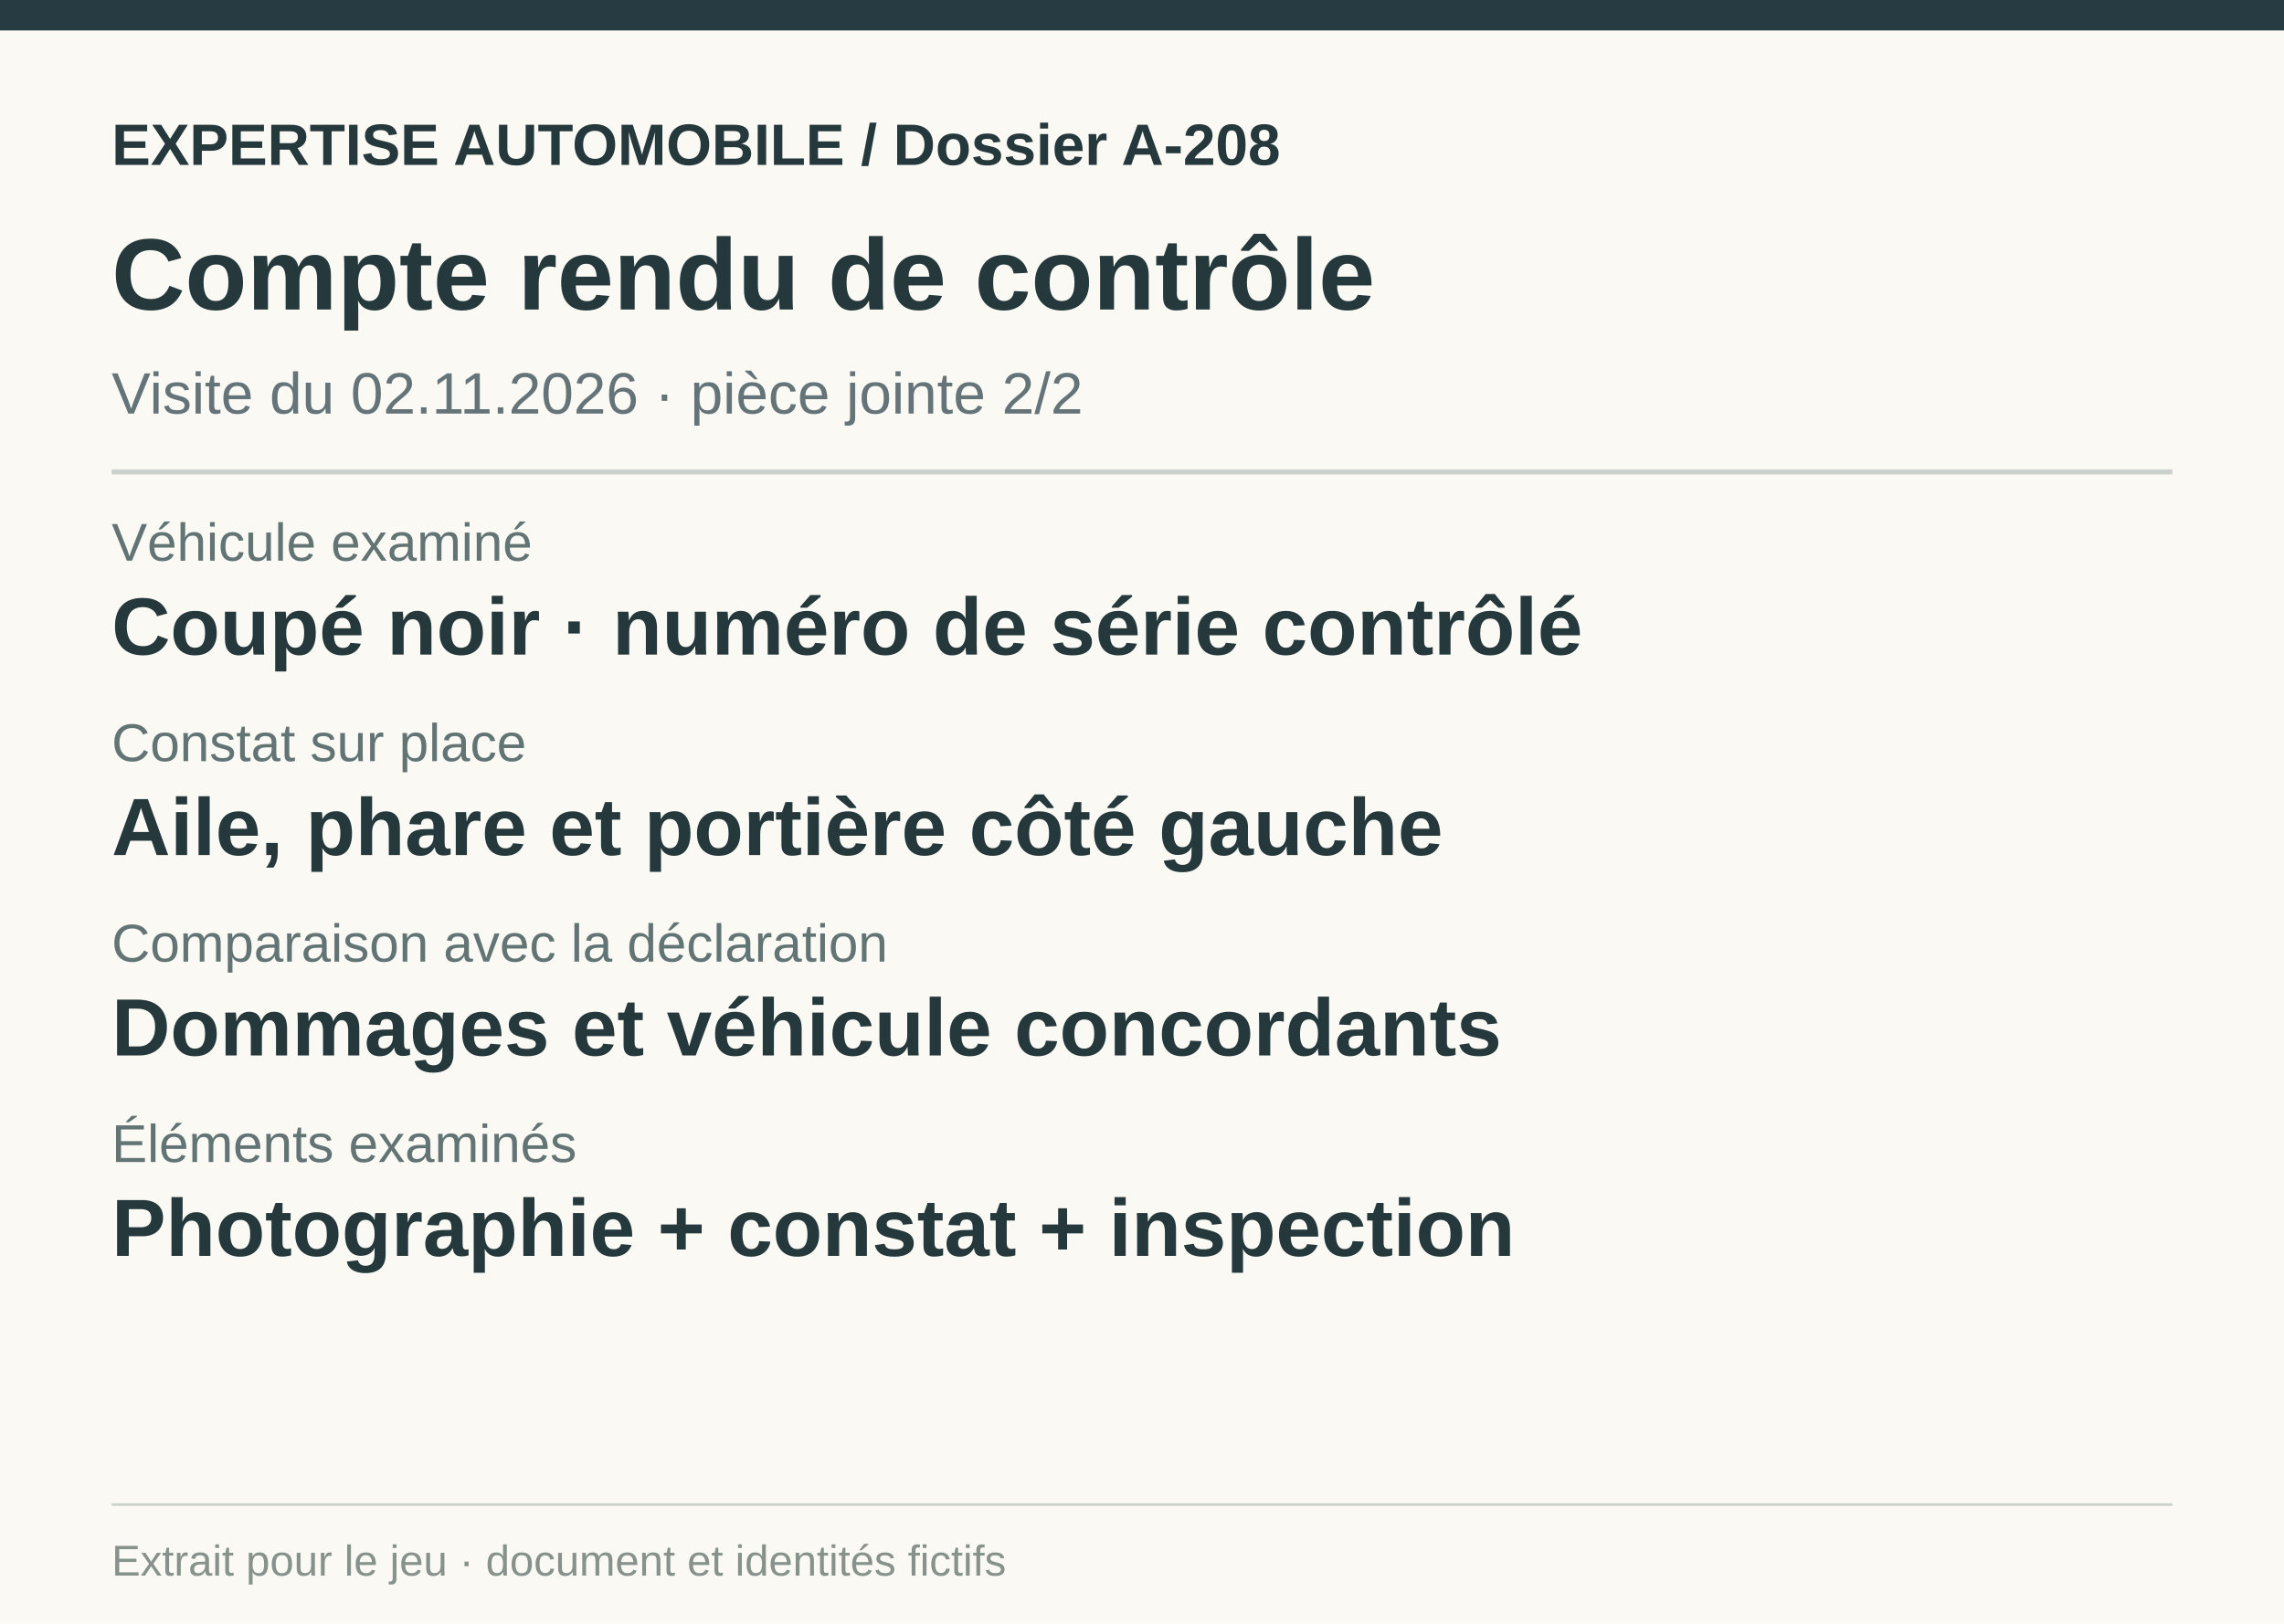
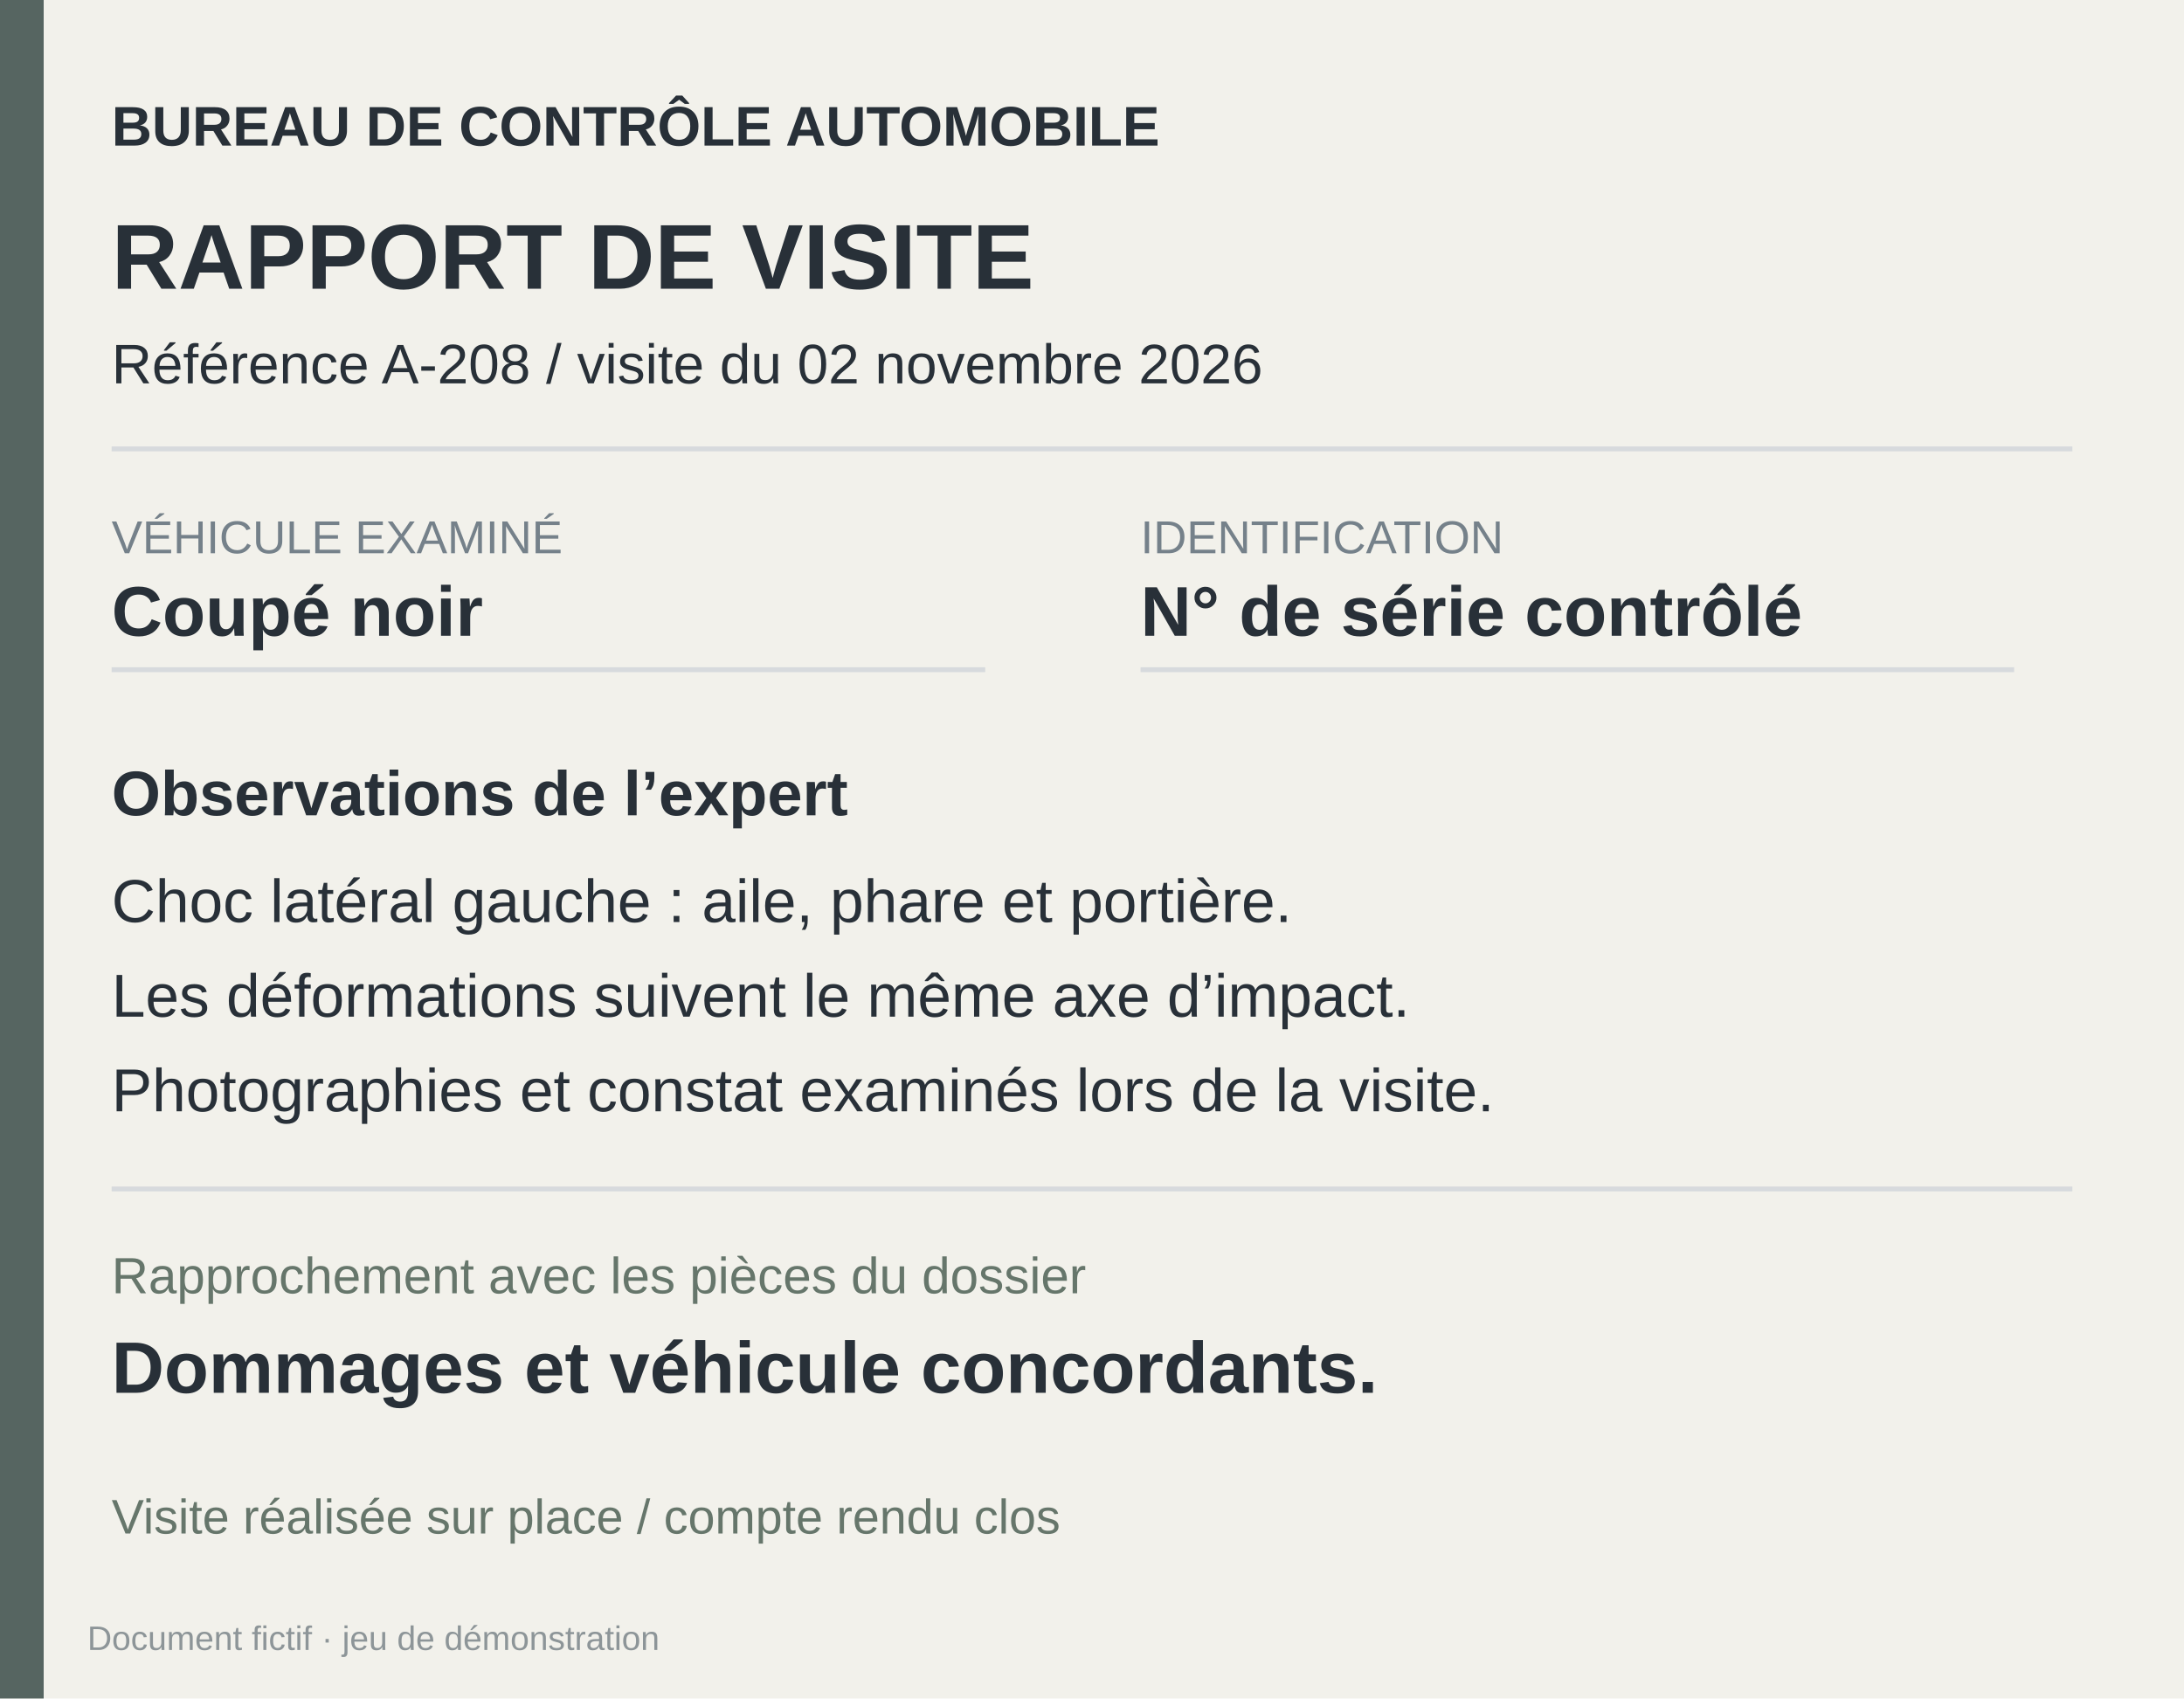
- <svg xmlns="http://www.w3.org/2000/svg" width="900" height="640" viewBox="0 0 900 640">
-   <rect width="900" height="640" fill="#faf9f4" />
-   <path d="M0 0h900v12H0z" fill="#263c42" />
-   <g font-family="Arial,sans-serif" fill="#25383c">
-     <text x="44" y="65" font-size="23" font-weight="700">EXPERTISE AUTOMOBILE / Dossier A-208</text>
-     <text x="44" y="122" font-size="40" font-weight="700">Compte rendu de contrôle</text>
-     <text x="44" y="163" font-size="23" fill="#657479">Visite du 02.11.2026 · pièce jointe 2/2</text>
-     <path d="M44 186H856" stroke="#cbd2ce" stroke-width="2" />
-     <text x="44" y="221" font-size="21" fill="#637475">Véhicule examiné</text>
-     <text x="44" y="258" font-size="32" font-weight="700">Coupé noir · numéro de série contrôlé</text>
-     <text x="44" y="300" font-size="21" fill="#637475">Constat sur place</text>
-     <text x="44" y="337" font-size="32" font-weight="700">Aile, phare et portière côté gauche</text>
-     <text x="44" y="379" font-size="21" fill="#637475">Comparaison avec la déclaration</text>
-     <text x="44" y="416" font-size="32" font-weight="700">Dommages et véhicule concordants</text>
-     <text x="44" y="458" font-size="21" fill="#637475">Éléments examinés</text>
-     <text x="44" y="495" font-size="32" font-weight="700">Photographie + constat + inspection</text>
-     <path d="M44 593H856" stroke="#cbd2ce" />
-     <text x="44" y="621" font-size="17" fill="#87928c">Extrait pour le jeu · document et identités fictifs</text>
+ <svg xmlns="http://www.w3.org/2000/svg" width="900" height="700" viewBox="0 0 900 700">
+   <rect width="900" height="700" fill="#f2f1eb" />
+   <g font-family="Arial,sans-serif">
+     <rect x="0" y="0" width="18" height="700" fill="#566561" />
+     <text x="46" y="60" font-size="23" font-weight="700" fill="#283038" text-anchor="start">BUREAU DE CONTRÔLE AUTOMOBILE</text>
+     <text x="46" y="119" font-size="38" font-weight="700" fill="#283038" text-anchor="start">RAPPORT DE VISITE</text>
+     <text x="46" y="158" font-size="23" font-weight="400" fill="#283038" text-anchor="start">Référence A-208 / visite du 02 novembre 2026</text>
+     <path d="M46 185L854 185" stroke="#d7dadd" stroke-width="2" />
+     <text x="46" y="228" font-size="19" font-weight="400" fill="#75818a" text-anchor="start">VÉHICULE EXAMINÉ</text>
+     <text x="46" y="262" font-size="29" font-weight="600" fill="#283038" text-anchor="start">Coupé noir</text>
+     <path d="M46 276L406 276" stroke="#d7dadd" stroke-width="2" />
+     <text x="470" y="228" font-size="19" font-weight="400" fill="#75818a" text-anchor="start">IDENTIFICATION</text>
+     <text x="470" y="262" font-size="29" font-weight="600" fill="#283038" text-anchor="start">N° de série contrôlé</text>
+     <path d="M470 276L830 276" stroke="#d7dadd" stroke-width="2" />
+     <text x="46" y="336" font-size="26" font-weight="700" fill="#283038" text-anchor="start">Observations de l’expert</text>
+     <text x="46" y="380" font-size="25" font-weight="400" fill="#283038" text-anchor="start">Choc latéral gauche : aile, phare et portière.</text>
+     <text x="46" y="419" font-size="25" font-weight="400" fill="#283038" text-anchor="start">Les déformations suivent le même axe d’impact.</text>
+     <text x="46" y="458" font-size="25" font-weight="400" fill="#283038" text-anchor="start">Photographies et constat examinés lors de la visite.</text>
+     <path d="M46 490L854 490" stroke="#d7dadd" stroke-width="2" />
+     <text x="46" y="533" font-size="21" font-weight="400" fill="#66766b" text-anchor="start">Rapprochement avec les pièces du dossier</text>
+     <text x="46" y="574" font-size="30" font-weight="600" fill="#283038" text-anchor="start">Dommages et véhicule concordants.</text>
+     <text x="46" y="632" font-size="20" font-weight="400" fill="#66766b" text-anchor="start">Visite réalisée sur place / compte rendu clos</text>
+     <text x="36" y="680" font-size="14" font-weight="400" fill="#8d9598" text-anchor="start">Document fictif · jeu de démonstration</text>
  </g>
</svg>
